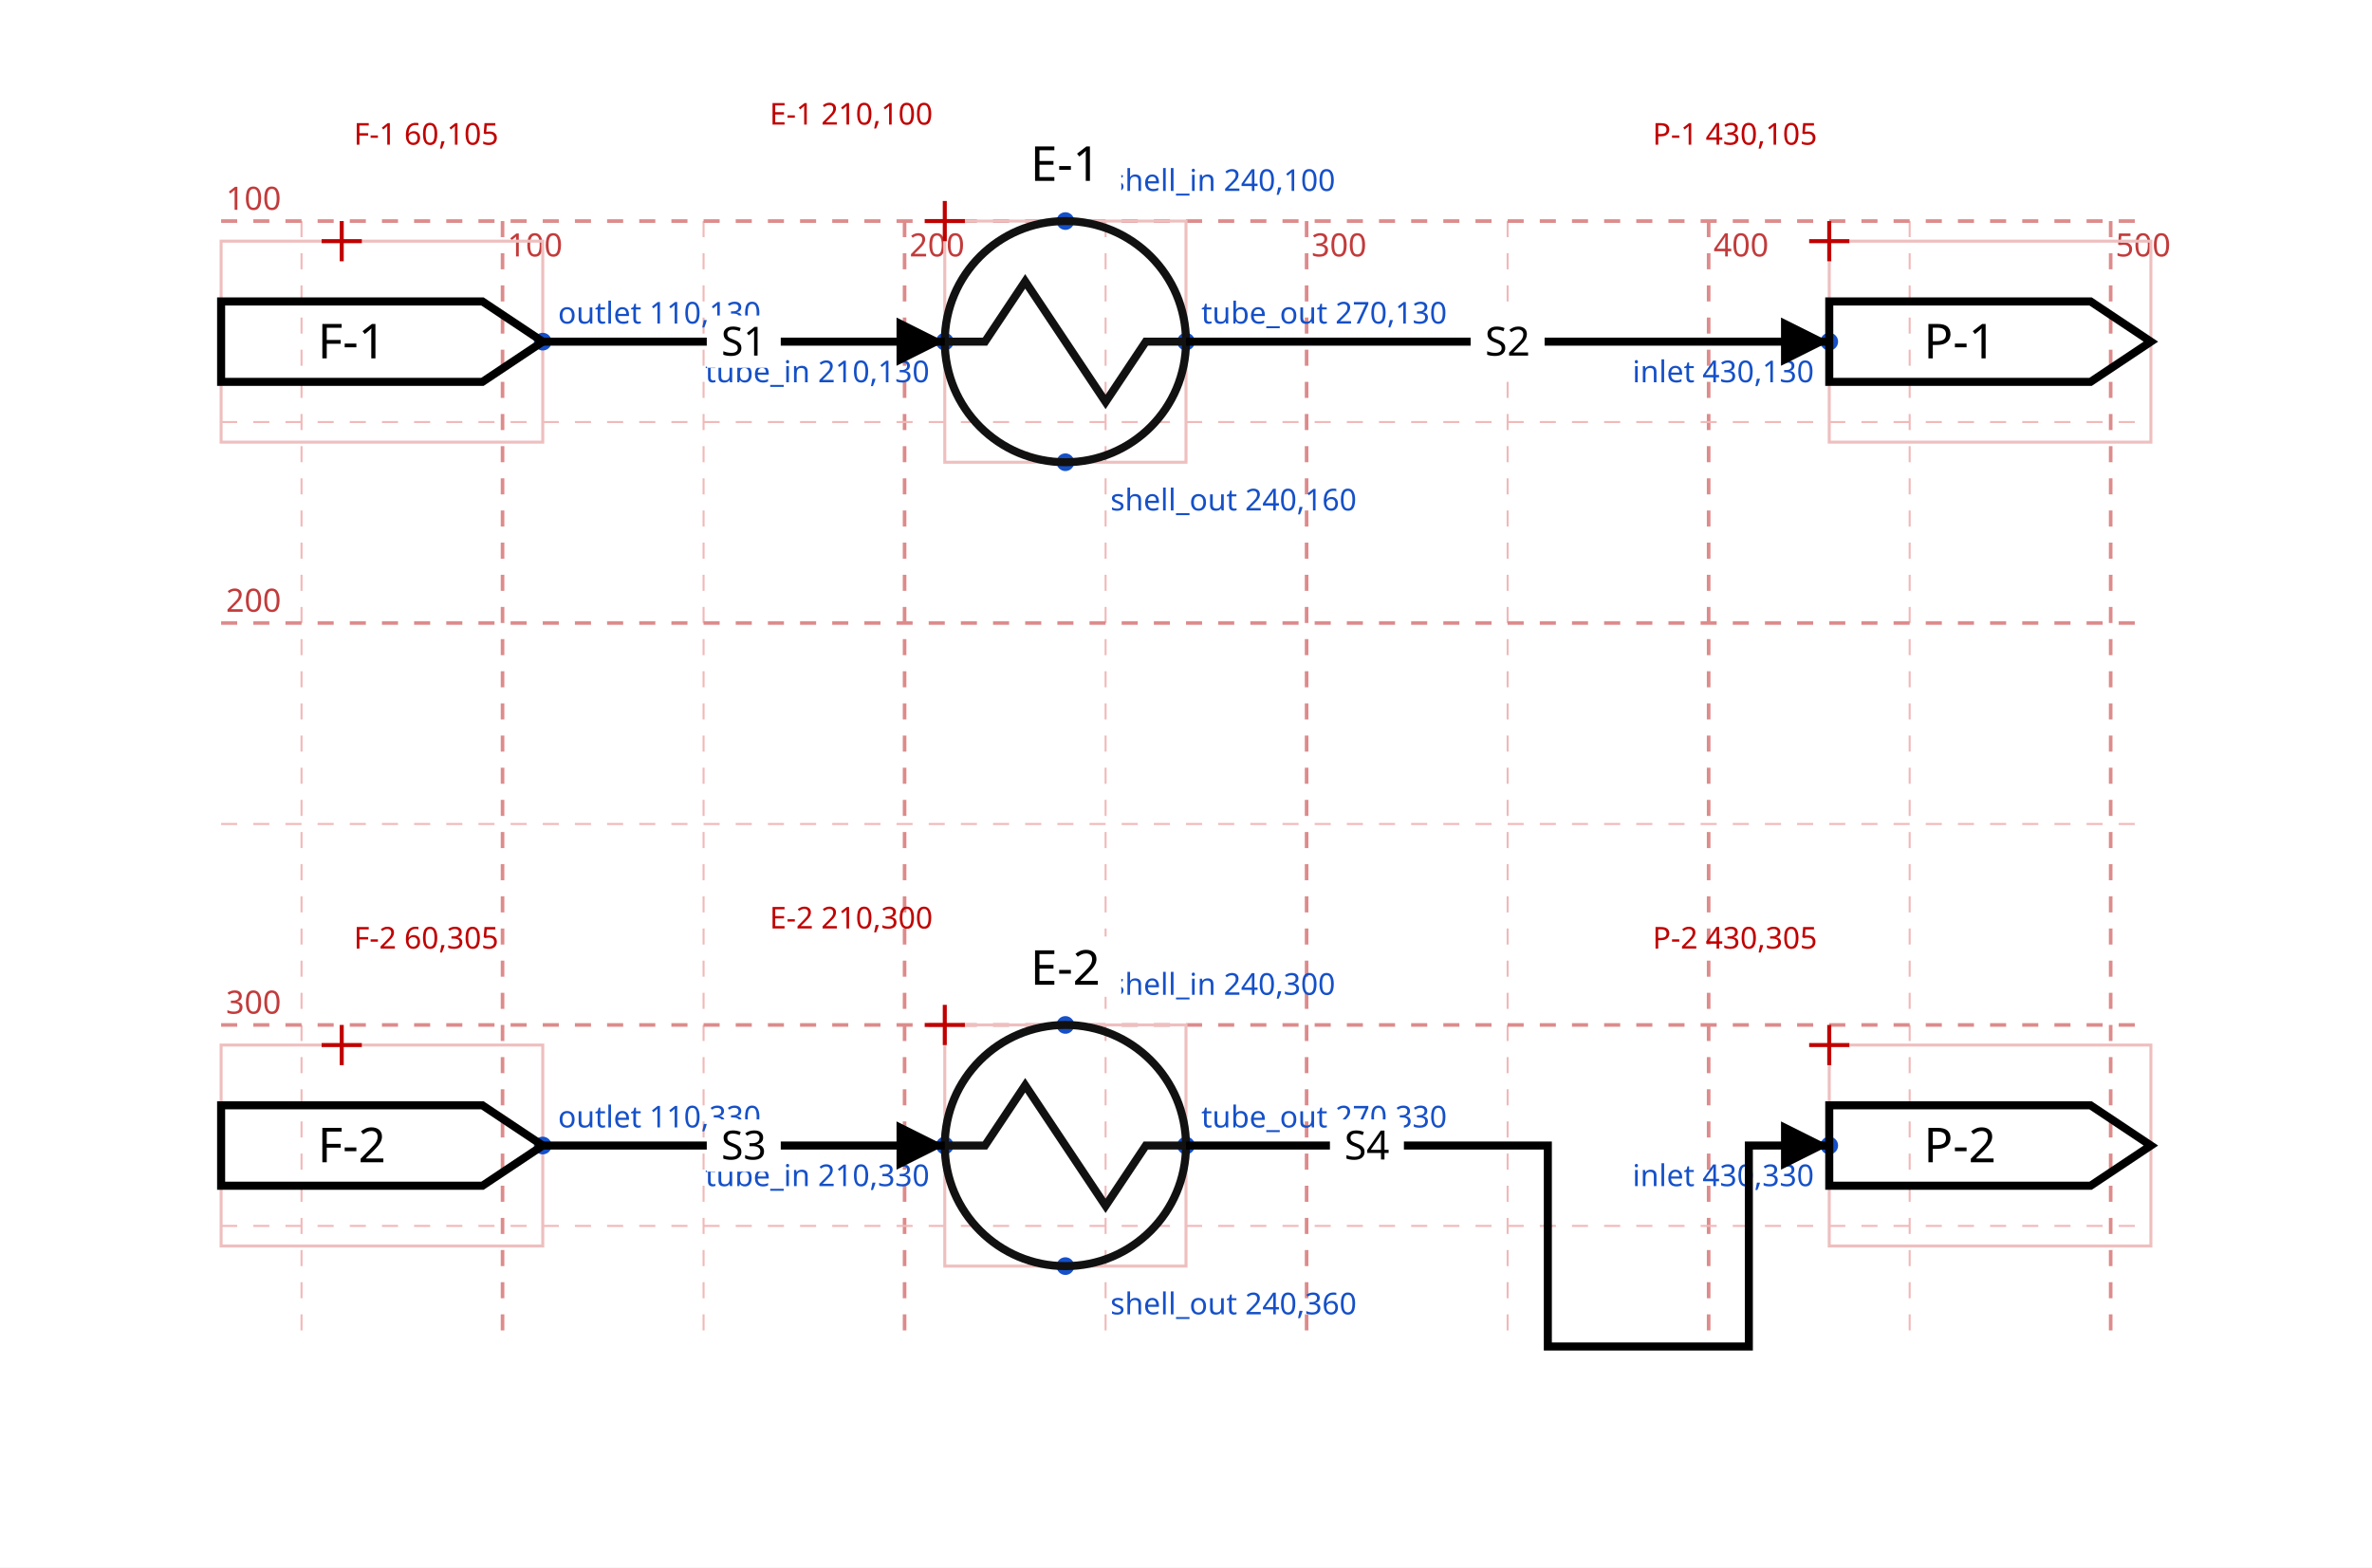
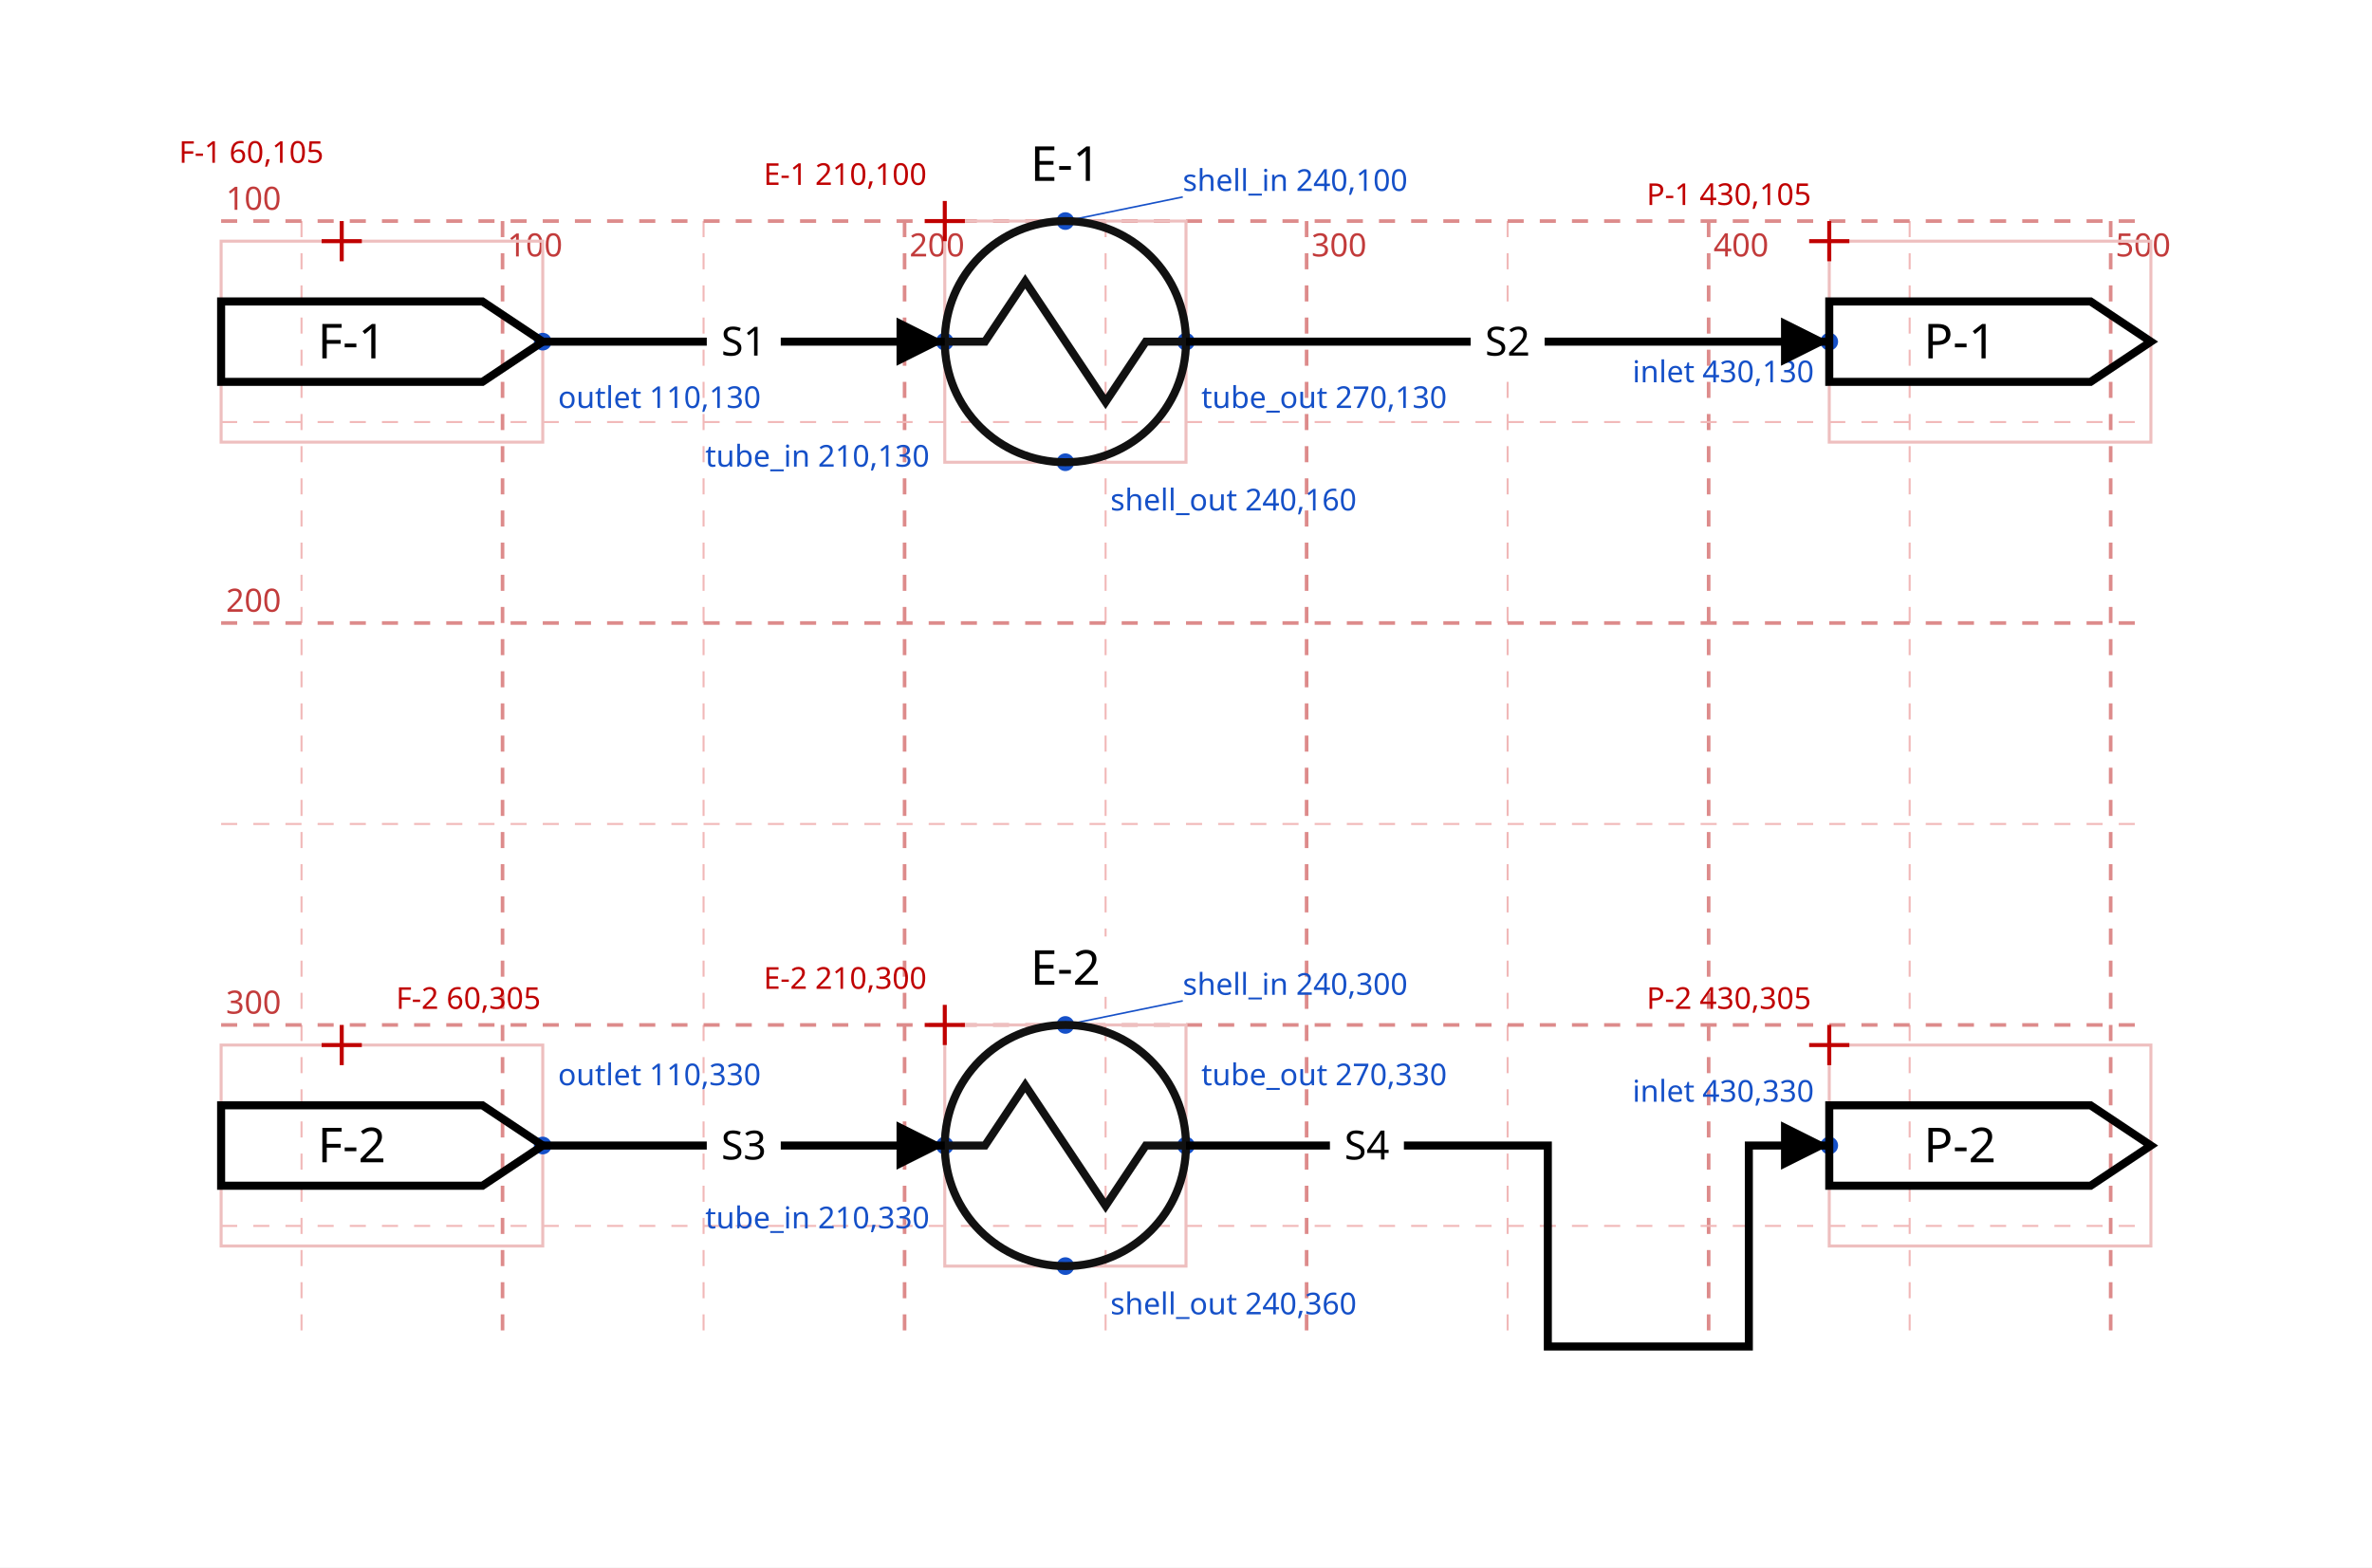
<svg xmlns="http://www.w3.org/2000/svg" width="590" height="390" viewBox="-25.0 45.0 590.0 390.0">
  <rect x="-25.0" y="45.0" width="590.0" height="390.0" fill="white" />
  <defs>
    <marker id="arrow_black" viewBox="0 0 10 10" refX="10" refY="5" markerWidth="12" markerHeight="12" markerUnits="userSpaceOnUse" orient="auto-start-reverse">
      <path d="M 0 0 L 10 5 L 0 10 z" fill="black" />
    </marker>
    <symbol id="sym_hex" viewBox="0 0 60.0 60.0" overflow="visible">
      <ellipse cx="30.0" cy="30.0" rx="30.0" ry="30.0" fill="none" stroke="#111" stroke-width="2.0" />
      <path d="M 0.0 30.0 L 10.0 30.0 L 20.0 15.0 L 40.0 45.0 L 50.0 30.0 L 60.0 30.0" fill="none" stroke="#111" stroke-width="2.0" />
    </symbol>
  </defs>
  <g id="debug">
    <line x1="50" y1="100" x2="50" y2="380" stroke="#f1b8b8" stroke-width="0.500" stroke-dasharray="4,4" />
    <line x1="100" y1="100" x2="100" y2="380" stroke="#dd8b8b" stroke-width="0.900" stroke-dasharray="4,4" />
    <line x1="150" y1="100" x2="150" y2="380" stroke="#f1b8b8" stroke-width="0.500" stroke-dasharray="4,4" />
    <line x1="200" y1="100" x2="200" y2="380" stroke="#dd8b8b" stroke-width="0.900" stroke-dasharray="4,4" />
    <line x1="250" y1="100" x2="250" y2="380" stroke="#f1b8b8" stroke-width="0.500" stroke-dasharray="4,4" />
    <line x1="300" y1="100" x2="300" y2="380" stroke="#dd8b8b" stroke-width="0.900" stroke-dasharray="4,4" />
    <line x1="350" y1="100" x2="350" y2="380" stroke="#f1b8b8" stroke-width="0.500" stroke-dasharray="4,4" />
    <line x1="400" y1="100" x2="400" y2="380" stroke="#dd8b8b" stroke-width="0.900" stroke-dasharray="4,4" />
    <line x1="450" y1="100" x2="450" y2="380" stroke="#f1b8b8" stroke-width="0.500" stroke-dasharray="4,4" />
    <line x1="500" y1="100" x2="500" y2="380" stroke="#dd8b8b" stroke-width="0.900" stroke-dasharray="4,4" />
    <line x1="30" y1="100" x2="510" y2="100" stroke="#dd8b8b" stroke-width="0.900" stroke-dasharray="4,4" />
    <line x1="30" y1="150" x2="510" y2="150" stroke="#f1b8b8" stroke-width="0.500" stroke-dasharray="4,4" />
    <line x1="30" y1="200" x2="510" y2="200" stroke="#dd8b8b" stroke-width="0.900" stroke-dasharray="4,4" />
    <line x1="30" y1="250" x2="510" y2="250" stroke="#f1b8b8" stroke-width="0.500" stroke-dasharray="4,4" />
    <line x1="30" y1="300" x2="510" y2="300" stroke="#dd8b8b" stroke-width="0.900" stroke-dasharray="4,4" />
    <line x1="30" y1="350" x2="510" y2="350" stroke="#f1b8b8" stroke-width="0.500" stroke-dasharray="4,4" />
    <text x="101.2" y="108.8" font-family="sans-serif" font-size="8.00" text-anchor="start" fill="#c23b3b">100</text>
    <text x="201.2" y="108.8" font-family="sans-serif" font-size="8.00" text-anchor="start" fill="#c23b3b">200</text>
    <text x="301.2" y="108.8" font-family="sans-serif" font-size="8.00" text-anchor="start" fill="#c23b3b">300</text>
    <text x="401.2" y="108.8" font-family="sans-serif" font-size="8.00" text-anchor="start" fill="#c23b3b">400</text>
    <text x="501.2" y="108.8" font-family="sans-serif" font-size="8.00" text-anchor="start" fill="#c23b3b">500</text>
    <text x="31.2" y="97.2" font-family="sans-serif" font-size="8.00" text-anchor="start" fill="#c23b3b">100</text>
    <text x="31.2" y="197.2" font-family="sans-serif" font-size="8.00" text-anchor="start" fill="#c23b3b">200</text>
    <text x="31.2" y="297.2" font-family="sans-serif" font-size="8.00" text-anchor="start" fill="#c23b3b">300</text>
    <rect x="30" y="105" width="80" height="50" fill="none" stroke="#eebfbf" stroke-width="0.750" />
    <line x1="55" y1="105" x2="65" y2="105" stroke="#c00000" stroke-width="1.000" />
    <line x1="60" y1="100" x2="60" y2="110" stroke="#c00000" stroke-width="1.000" />
-     <text x="63" y="81" font-family="sans-serif" font-size="7.50" text-anchor="start" fill="#c00000">F-1 60,105</text>
    <rect x="210" y="100" width="60" height="60" fill="none" stroke="#eebfbf" stroke-width="0.750" />
    <line x1="205" y1="100" x2="215" y2="100" stroke="#c00000" stroke-width="1.000" />
    <line x1="210" y1="95" x2="210" y2="105" stroke="#c00000" stroke-width="1.000" />
-     <text x="207" y="76" font-family="sans-serif" font-size="7.50" text-anchor="end" fill="#c00000">E-1 210,100</text>
    <rect x="430" y="105" width="80" height="50" fill="none" stroke="#eebfbf" stroke-width="0.750" />
    <line x1="425" y1="105" x2="435" y2="105" stroke="#c00000" stroke-width="1.000" />
    <line x1="430" y1="100" x2="430" y2="110" stroke="#c00000" stroke-width="1.000" />
-     <text x="427" y="81" font-family="sans-serif" font-size="7.50" text-anchor="end" fill="#c00000">P-1 430,105</text>
    <rect x="30" y="305" width="80" height="50" fill="none" stroke="#eebfbf" stroke-width="0.750" />
    <line x1="55" y1="305" x2="65" y2="305" stroke="#c00000" stroke-width="1.000" />
    <line x1="60" y1="300" x2="60" y2="310" stroke="#c00000" stroke-width="1.000" />
-     <text x="63" y="281" font-family="sans-serif" font-size="7.50" text-anchor="start" fill="#c00000">F-2 60,305</text>
    <rect x="210" y="300" width="60" height="60" fill="none" stroke="#eebfbf" stroke-width="0.750" />
    <line x1="205" y1="300" x2="215" y2="300" stroke="#c00000" stroke-width="1.000" />
    <line x1="210" y1="295" x2="210" y2="305" stroke="#c00000" stroke-width="1.000" />
-     <text x="207" y="276" font-family="sans-serif" font-size="7.50" text-anchor="end" fill="#c00000">E-2 210,300</text>
    <rect x="430" y="305" width="80" height="50" fill="none" stroke="#eebfbf" stroke-width="0.750" />
    <line x1="425" y1="305" x2="435" y2="305" stroke="#c00000" stroke-width="1.000" />
    <line x1="430" y1="300" x2="430" y2="310" stroke="#c00000" stroke-width="1.000" />
-     <text x="427" y="281" font-family="sans-serif" font-size="7.50" text-anchor="end" fill="#c00000">P-2 430,305</text>
    <circle cx="110" cy="130" r="2.200" fill="#1550c8" />
-     <text x="113.8" y="125.5" font-family="sans-serif" font-size="7.50" text-anchor="start" fill="#1550c8">outlet 110,130</text>
    <circle cx="240" cy="100" r="2.200" fill="#1550c8" />
-     <text x="251.2" y="92.5" font-family="sans-serif" font-size="7.50" text-anchor="start" fill="#1550c8">shell_in 240,100</text>
    <circle cx="240" cy="160" r="2.200" fill="#1550c8" />
+     <circle cx="210" cy="130" r="2.200" fill="#1550c8" />
+     <circle cx="270" cy="130" r="2.200" fill="#1550c8" />
+     <circle cx="430" cy="130" r="2.200" fill="#1550c8" />
+     <circle cx="110" cy="330" r="2.200" fill="#1550c8" />
+     <circle cx="240" cy="300" r="2.200" fill="#1550c8" />
+     <circle cx="240" cy="360" r="2.200" fill="#1550c8" />
+     <circle cx="210" cy="330" r="2.200" fill="#1550c8" />
+     <circle cx="270" cy="330" r="2.200" fill="#1550c8" />
+     <circle cx="430" cy="330" r="2.200" fill="#1550c8" />
+     <line x1="240" y1="100" x2="269.2" y2="94" stroke="#1550c8" stroke-width="0.400" />
+     <line x1="240" y1="300" x2="269.2" y2="294" stroke="#1550c8" stroke-width="0.400" />
+     <text x="55.5" y="85.5" font-family="sans-serif" font-size="7.50" text-anchor="end" fill="#c00000">F-1 60,105</text>
+     <text x="205.5" y="91" font-family="sans-serif" font-size="7.50" text-anchor="end" fill="#c00000">E-1 210,100</text>
+     <text x="425.5" y="96" font-family="sans-serif" font-size="7.50" text-anchor="end" fill="#c00000">P-1 430,105</text>
+     <text x="73.5" y="296" font-family="sans-serif" font-size="7.50" text-anchor="start" fill="#c00000">F-2 60,305</text>
+     <text x="205.5" y="291" font-family="sans-serif" font-size="7.50" text-anchor="end" fill="#c00000">E-2 210,300</text>
+     <text x="425.5" y="296" font-family="sans-serif" font-size="7.50" text-anchor="end" fill="#c00000">P-2 430,305</text>
+     <text x="113.8" y="146.5" font-family="sans-serif" font-size="7.50" text-anchor="start" fill="#1550c8">outlet 110,130</text>
+     <text x="269.2" y="92.5" font-family="sans-serif" font-size="7.50" text-anchor="start" fill="#1550c8">shell_in 240,100</text>
    <text x="251.2" y="172" font-family="sans-serif" font-size="7.50" text-anchor="start" fill="#1550c8">shell_out 240,160</text>
-     <circle cx="210" cy="130" r="2.200" fill="#1550c8" />
-     <text x="206.2" y="140.1" font-family="sans-serif" font-size="7.50" text-anchor="end" fill="#1550c8">tube_in 210,130</text>
-     <circle cx="270" cy="130" r="2.200" fill="#1550c8" />
-     <text x="273.8" y="125.5" font-family="sans-serif" font-size="7.50" text-anchor="start" fill="#1550c8">tube_out 270,130</text>
-     <circle cx="430" cy="130" r="2.200" fill="#1550c8" />
+     <text x="206.2" y="161.1" font-family="sans-serif" font-size="7.50" text-anchor="end" fill="#1550c8">tube_in 210,130</text>
+     <text x="273.8" y="146.5" font-family="sans-serif" font-size="7.50" text-anchor="start" fill="#1550c8">tube_out 270,130</text>
    <text x="426.2" y="140.1" font-family="sans-serif" font-size="7.50" text-anchor="end" fill="#1550c8">inlet 430,130</text>
-     <circle cx="110" cy="330" r="2.200" fill="#1550c8" />
-     <text x="113.8" y="325.5" font-family="sans-serif" font-size="7.50" text-anchor="start" fill="#1550c8">outlet 110,330</text>
-     <circle cx="240" cy="300" r="2.200" fill="#1550c8" />
-     <text x="251.2" y="292.5" font-family="sans-serif" font-size="7.50" text-anchor="start" fill="#1550c8">shell_in 240,300</text>
-     <circle cx="240" cy="360" r="2.200" fill="#1550c8" />
+     <text x="113.8" y="315" font-family="sans-serif" font-size="7.50" text-anchor="start" fill="#1550c8">outlet 110,330</text>
+     <text x="269.2" y="292.5" font-family="sans-serif" font-size="7.50" text-anchor="start" fill="#1550c8">shell_in 240,300</text>
    <text x="251.2" y="372" font-family="sans-serif" font-size="7.50" text-anchor="start" fill="#1550c8">shell_out 240,360</text>
-     <circle cx="210" cy="330" r="2.200" fill="#1550c8" />
-     <text x="206.2" y="340.1" font-family="sans-serif" font-size="7.50" text-anchor="end" fill="#1550c8">tube_in 210,330</text>
-     <circle cx="270" cy="330" r="2.200" fill="#1550c8" />
-     <text x="273.8" y="325.5" font-family="sans-serif" font-size="7.50" text-anchor="start" fill="#1550c8">tube_out 270,330</text>
-     <circle cx="430" cy="330" r="2.200" fill="#1550c8" />
-     <text x="426.2" y="340.1" font-family="sans-serif" font-size="7.50" text-anchor="end" fill="#1550c8">inlet 430,330</text>
+     <text x="206.2" y="350.6" font-family="sans-serif" font-size="7.50" text-anchor="end" fill="#1550c8">tube_in 210,330</text>
+     <text x="273.8" y="315" font-family="sans-serif" font-size="7.50" text-anchor="start" fill="#1550c8">tube_out 270,330</text>
+     <text x="426.2" y="319.1" font-family="sans-serif" font-size="7.50" text-anchor="end" fill="#1550c8">inlet 430,330</text>
  </g>
  <g id="units">
    <polygon points="30.0,120 95,120 110,130 95,140 30.0,140" fill="transparent" stroke="black" stroke-width="2" />
    <text x="62.5" y="130" font-family="sans-serif" font-size="12" text-anchor="middle" dominant-baseline="middle">F-1</text>
    <use href="#sym_hex" x="210" y="100" width="60.0" height="60.0" />
    <polygon points="430,120 495.0,120 510.0,130 495.0,140 430,140" fill="transparent" stroke="black" stroke-width="2" />
    <text x="462.5" y="130" font-family="sans-serif" font-size="12" text-anchor="middle" dominant-baseline="middle">P-1</text>
    <polygon points="30.0,320.0 95,320.0 110,330.0 95,340.0 30.0,340.0" fill="transparent" stroke="black" stroke-width="2" />
    <text x="62.5" y="330.0" font-family="sans-serif" font-size="12" text-anchor="middle" dominant-baseline="middle">F-2</text>
    <use href="#sym_hex" x="210" y="300" width="60.0" height="60.0" />
    <polygon points="430,320.0 495.0,320.0 510.0,330.0 495.0,340.0 430,340.0" fill="transparent" stroke="black" stroke-width="2" />
    <text x="462.5" y="330.0" font-family="sans-serif" font-size="12" text-anchor="middle" dominant-baseline="middle">P-2</text>
  </g>
  <g id="streams">
    <path d="M 110.0,130.0 L 210.0,130.0" fill="none" stroke="black" stroke-width="2" marker-end="url(#arrow_black)" />
    <path d="M 270.0,130.0 L 430,130.0" fill="none" stroke="black" stroke-width="2" marker-end="url(#arrow_black)" />
    <path d="M 110.0,330.0 L 210.0,330.0" fill="none" stroke="black" stroke-width="2" marker-end="url(#arrow_black)" />
    <path d="M 270.0,330.0 L 360.0,330.0 L 360.0,380.0 L 410.0,380.0 L 410.0,330.0 L 430,330.0" fill="none" stroke="black" stroke-width="2" marker-end="url(#arrow_black)" />
    <rect x="150.8" y="123.5" width="18.4" height="13.0" fill="white" />
    <text x="160.0" y="130.0" font-family="sans-serif" font-size="10" text-anchor="middle" dominant-baseline="middle" fill="black">S1</text>
    <rect x="340.8" y="123.5" width="18.4" height="13.0" fill="white" />
    <text x="350.0" y="130.0" font-family="sans-serif" font-size="10" text-anchor="middle" dominant-baseline="middle" fill="black">S2</text>
    <rect x="150.8" y="323.5" width="18.4" height="13.0" fill="white" />
    <text x="160.0" y="330.0" font-family="sans-serif" font-size="10" text-anchor="middle" dominant-baseline="middle" fill="black">S3</text>
    <rect x="305.8" y="323.5" width="18.4" height="13.0" fill="white" />
    <text x="315.0" y="330.0" font-family="sans-serif" font-size="10" text-anchor="middle" dominant-baseline="middle" fill="black">S4</text>
  </g>
  <g id="unit_labels">
    <rect x="226.1" y="78.0" width="27.8" height="15.0" fill="white" />
    <text x="240.0" y="90" font-family="sans-serif" font-size="12" text-anchor="middle" dominant-baseline="baseline">E-1</text>
    <rect x="226.1" y="278.0" width="27.8" height="15.0" fill="white" />
    <text x="240.0" y="290.0" font-family="sans-serif" font-size="12" text-anchor="middle" dominant-baseline="baseline">E-2</text>
  </g>
</svg>
